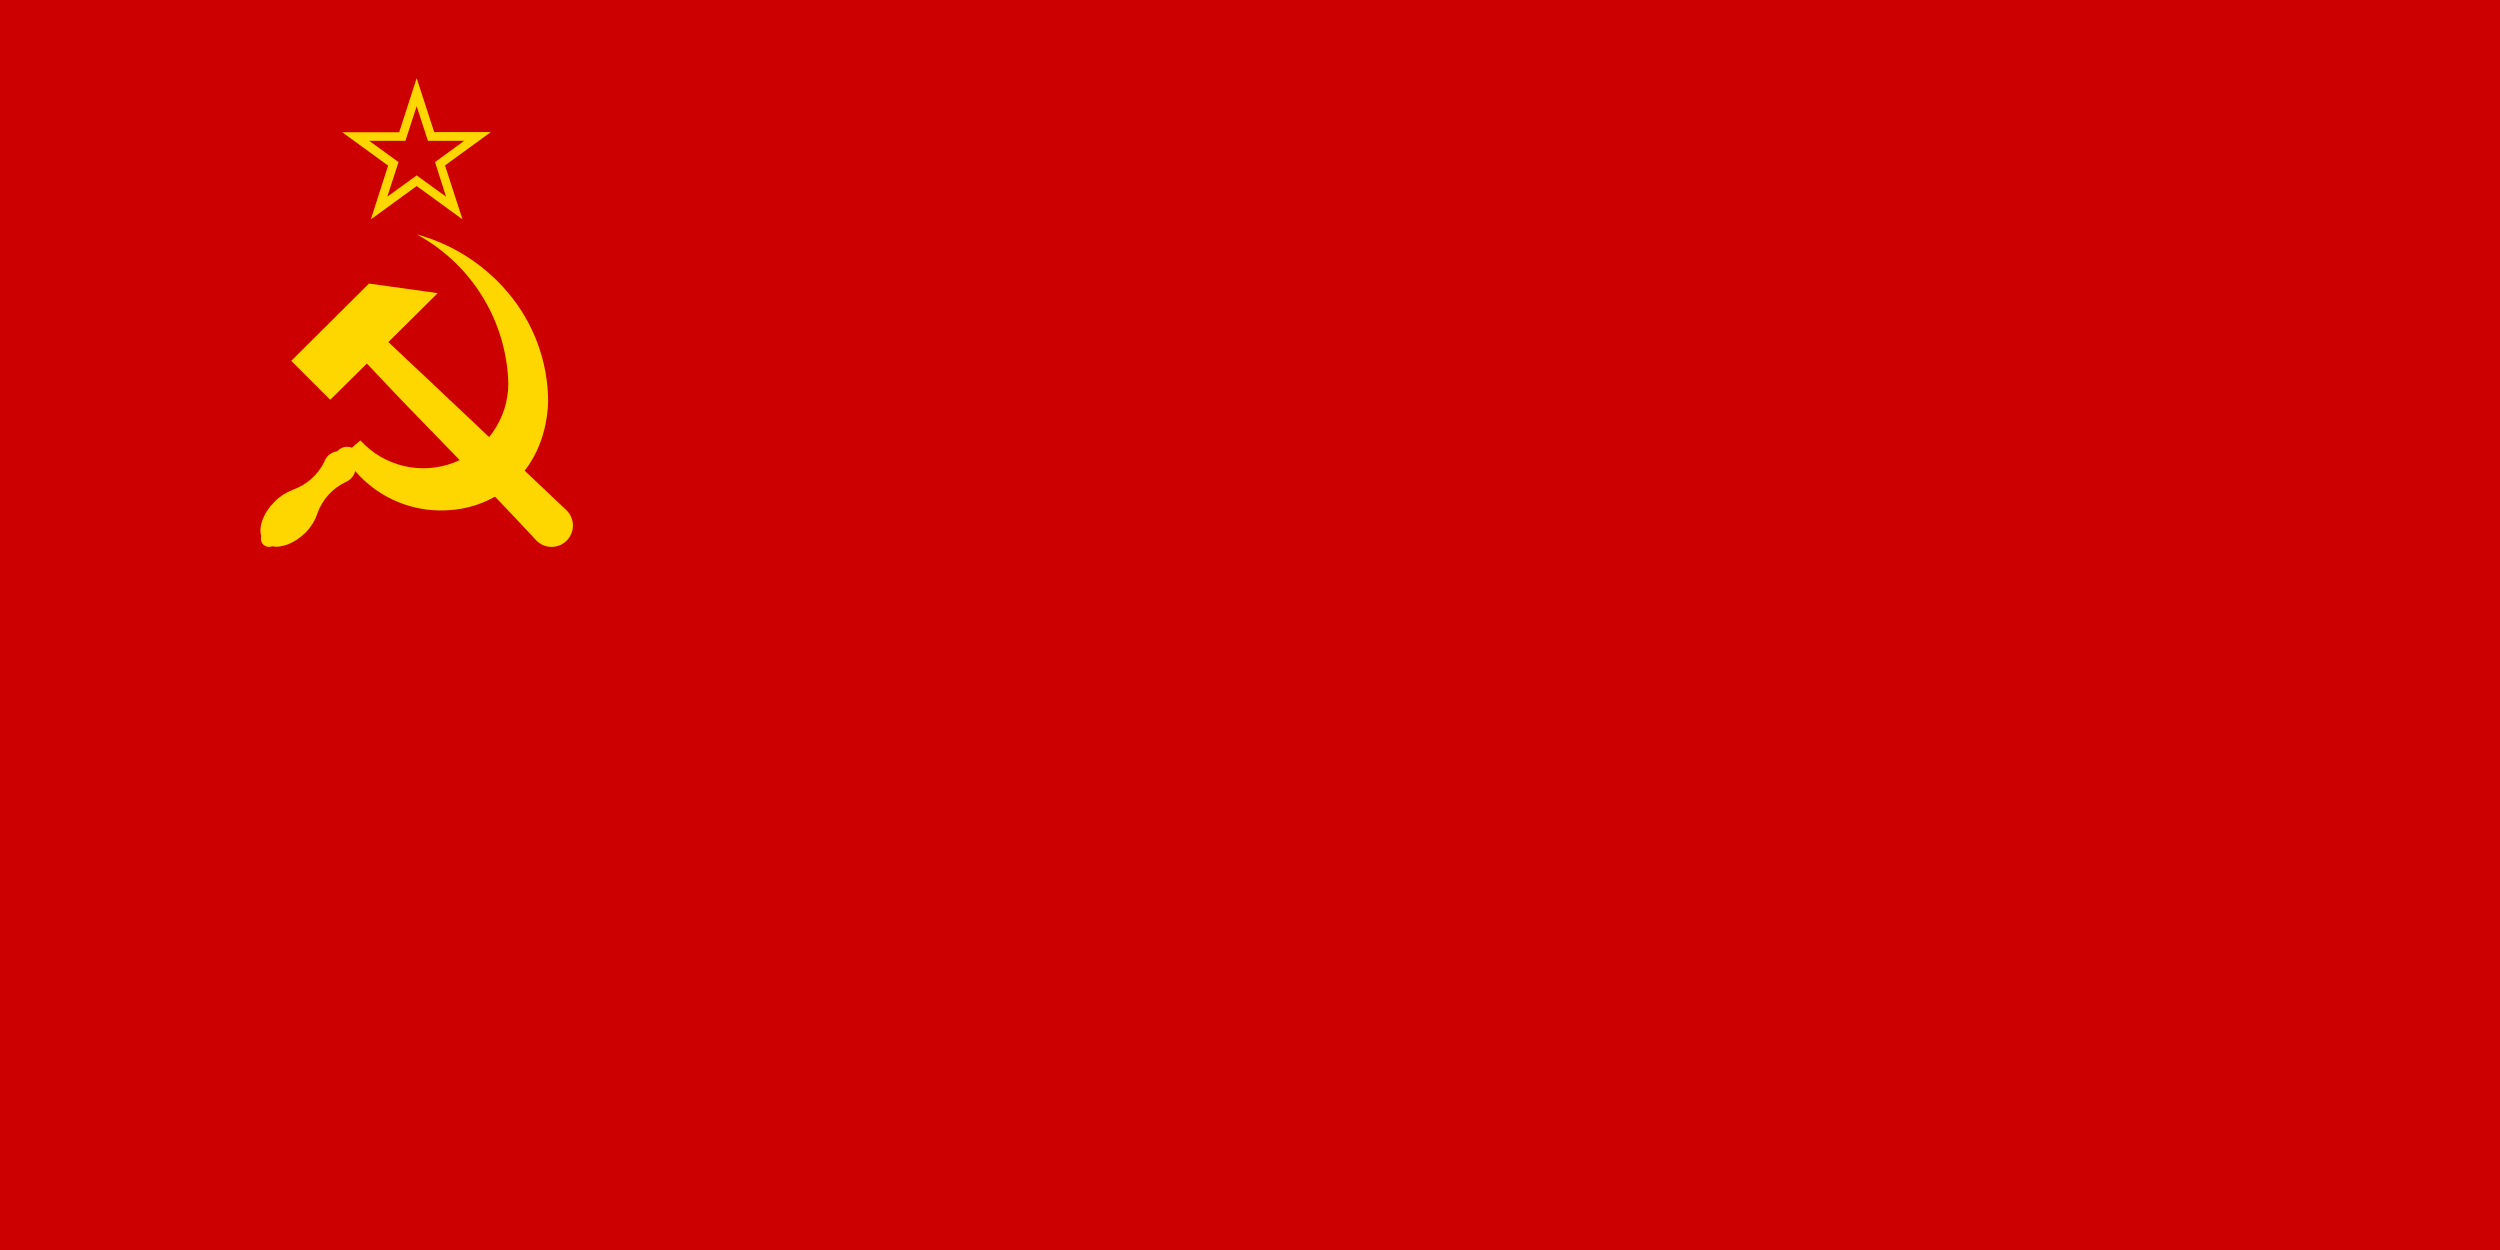
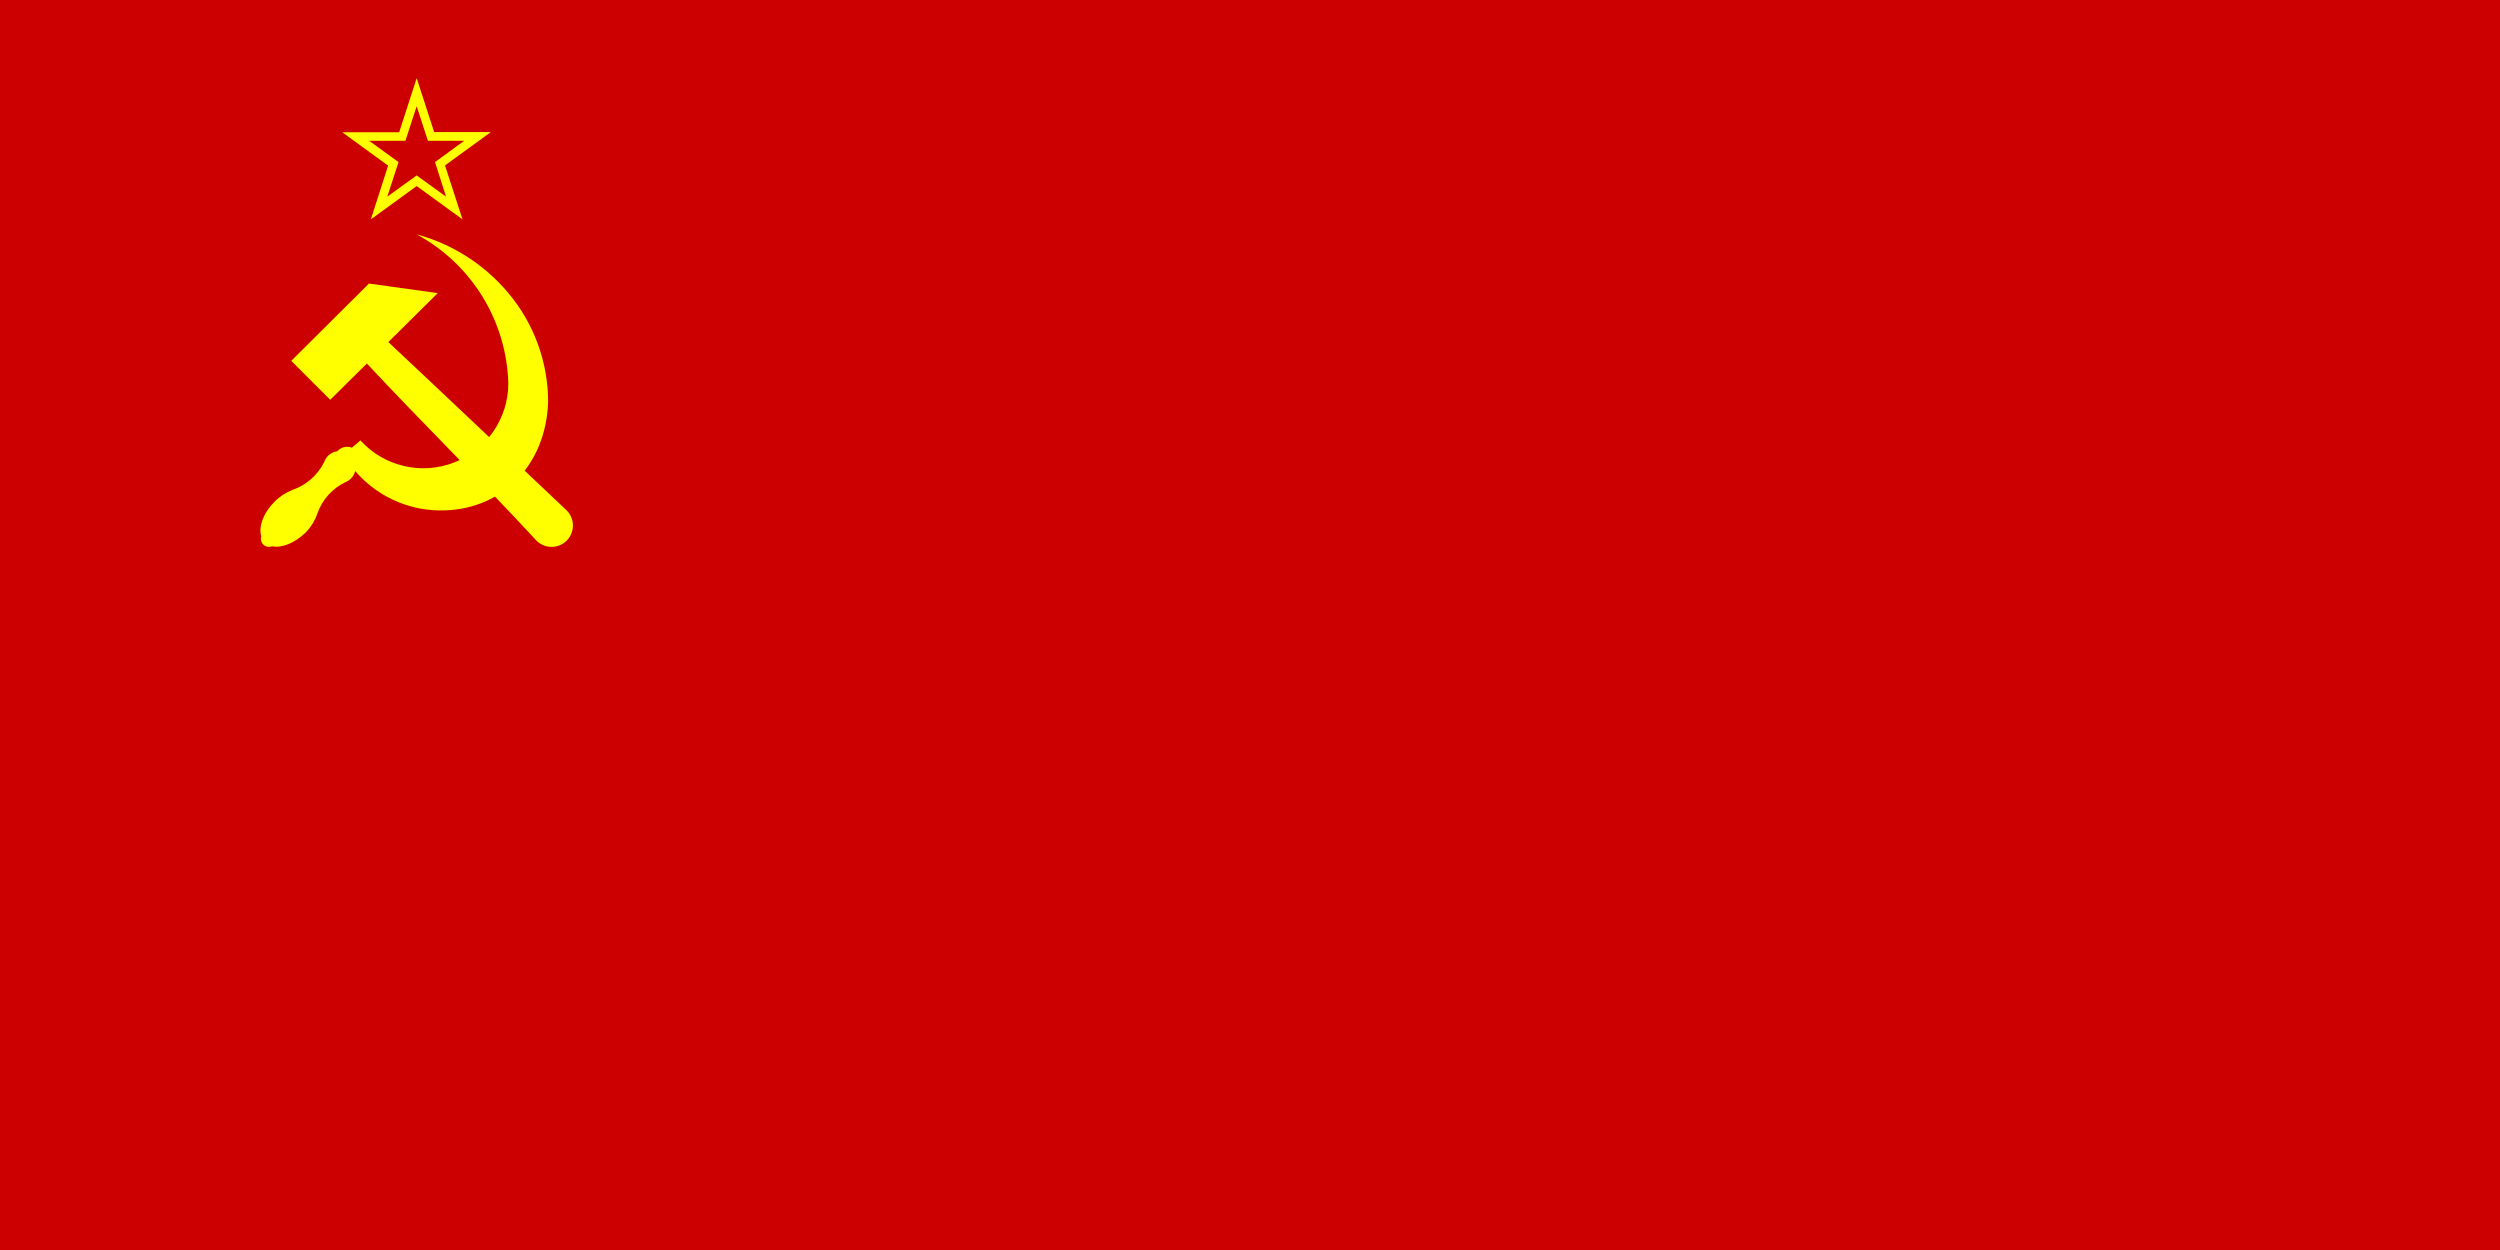
<svg xmlns="http://www.w3.org/2000/svg" viewBox="0 0 1200 600">
  <rect width="1200" height="600" fill="#c00" />
-   <g fill="gold">
+   <g fill="#ff0">
    <path d="M200 37.5l-8.4 26h-27.3l22 16-8.3 25.8 22-16 22 16-8.4-25.9 22-16h-27.2zm0 13.5l5.4 16.6h17.4l-14 10.2 5.3 16.6L200 84.2l-14.1 10.2 5.4-16.6-14.1-10.2h17.4zM139.8 173.2l18.7 18.7 17.6-17.4c26.7 28.6 54.8 56.2 81.4 85A10.2 10.2 0 0 0 272 245c-28.5-26.9-57-54-85.6-80.8l23.7-23.5-33-4.6z" />
    <path d="M200 112.5a84 84 0 0 1 44 71.7 40.8 40.8 0 0 1-71 27.2l-4.1 3.5a6.2 6.2 0 0 0-7 1.7 7.7 7.7 0 0 0-6.3 5.2 26.6 26.6 0 0 1-15.1 13.3 1.3 1.3 0 0 0-.2.1 24.5 24.5 0 0 0-8.7 5.8c-5.1 5.1-7.6 11.7-6.2 16.4a3.9 3.9 0 0 0 5.2 4.8c4.7 1 11-1.6 16-6.5a24 24 0 0 0 5.8-9.4 26.2 26.2 0 0 1 13.5-14.9 2.6 2.6 0 0 0 .4-.2 7.7 7.7 0 0 0 4.2-5.1 54.1 54.1 0 0 0 40 18.9c29.6.6 51.6-21 52.6-52.2a81.3 81.3 0 0 0-19.4-52.5 87 87 0 0 0-43.7-27.8z" />
  </g>
</svg>
